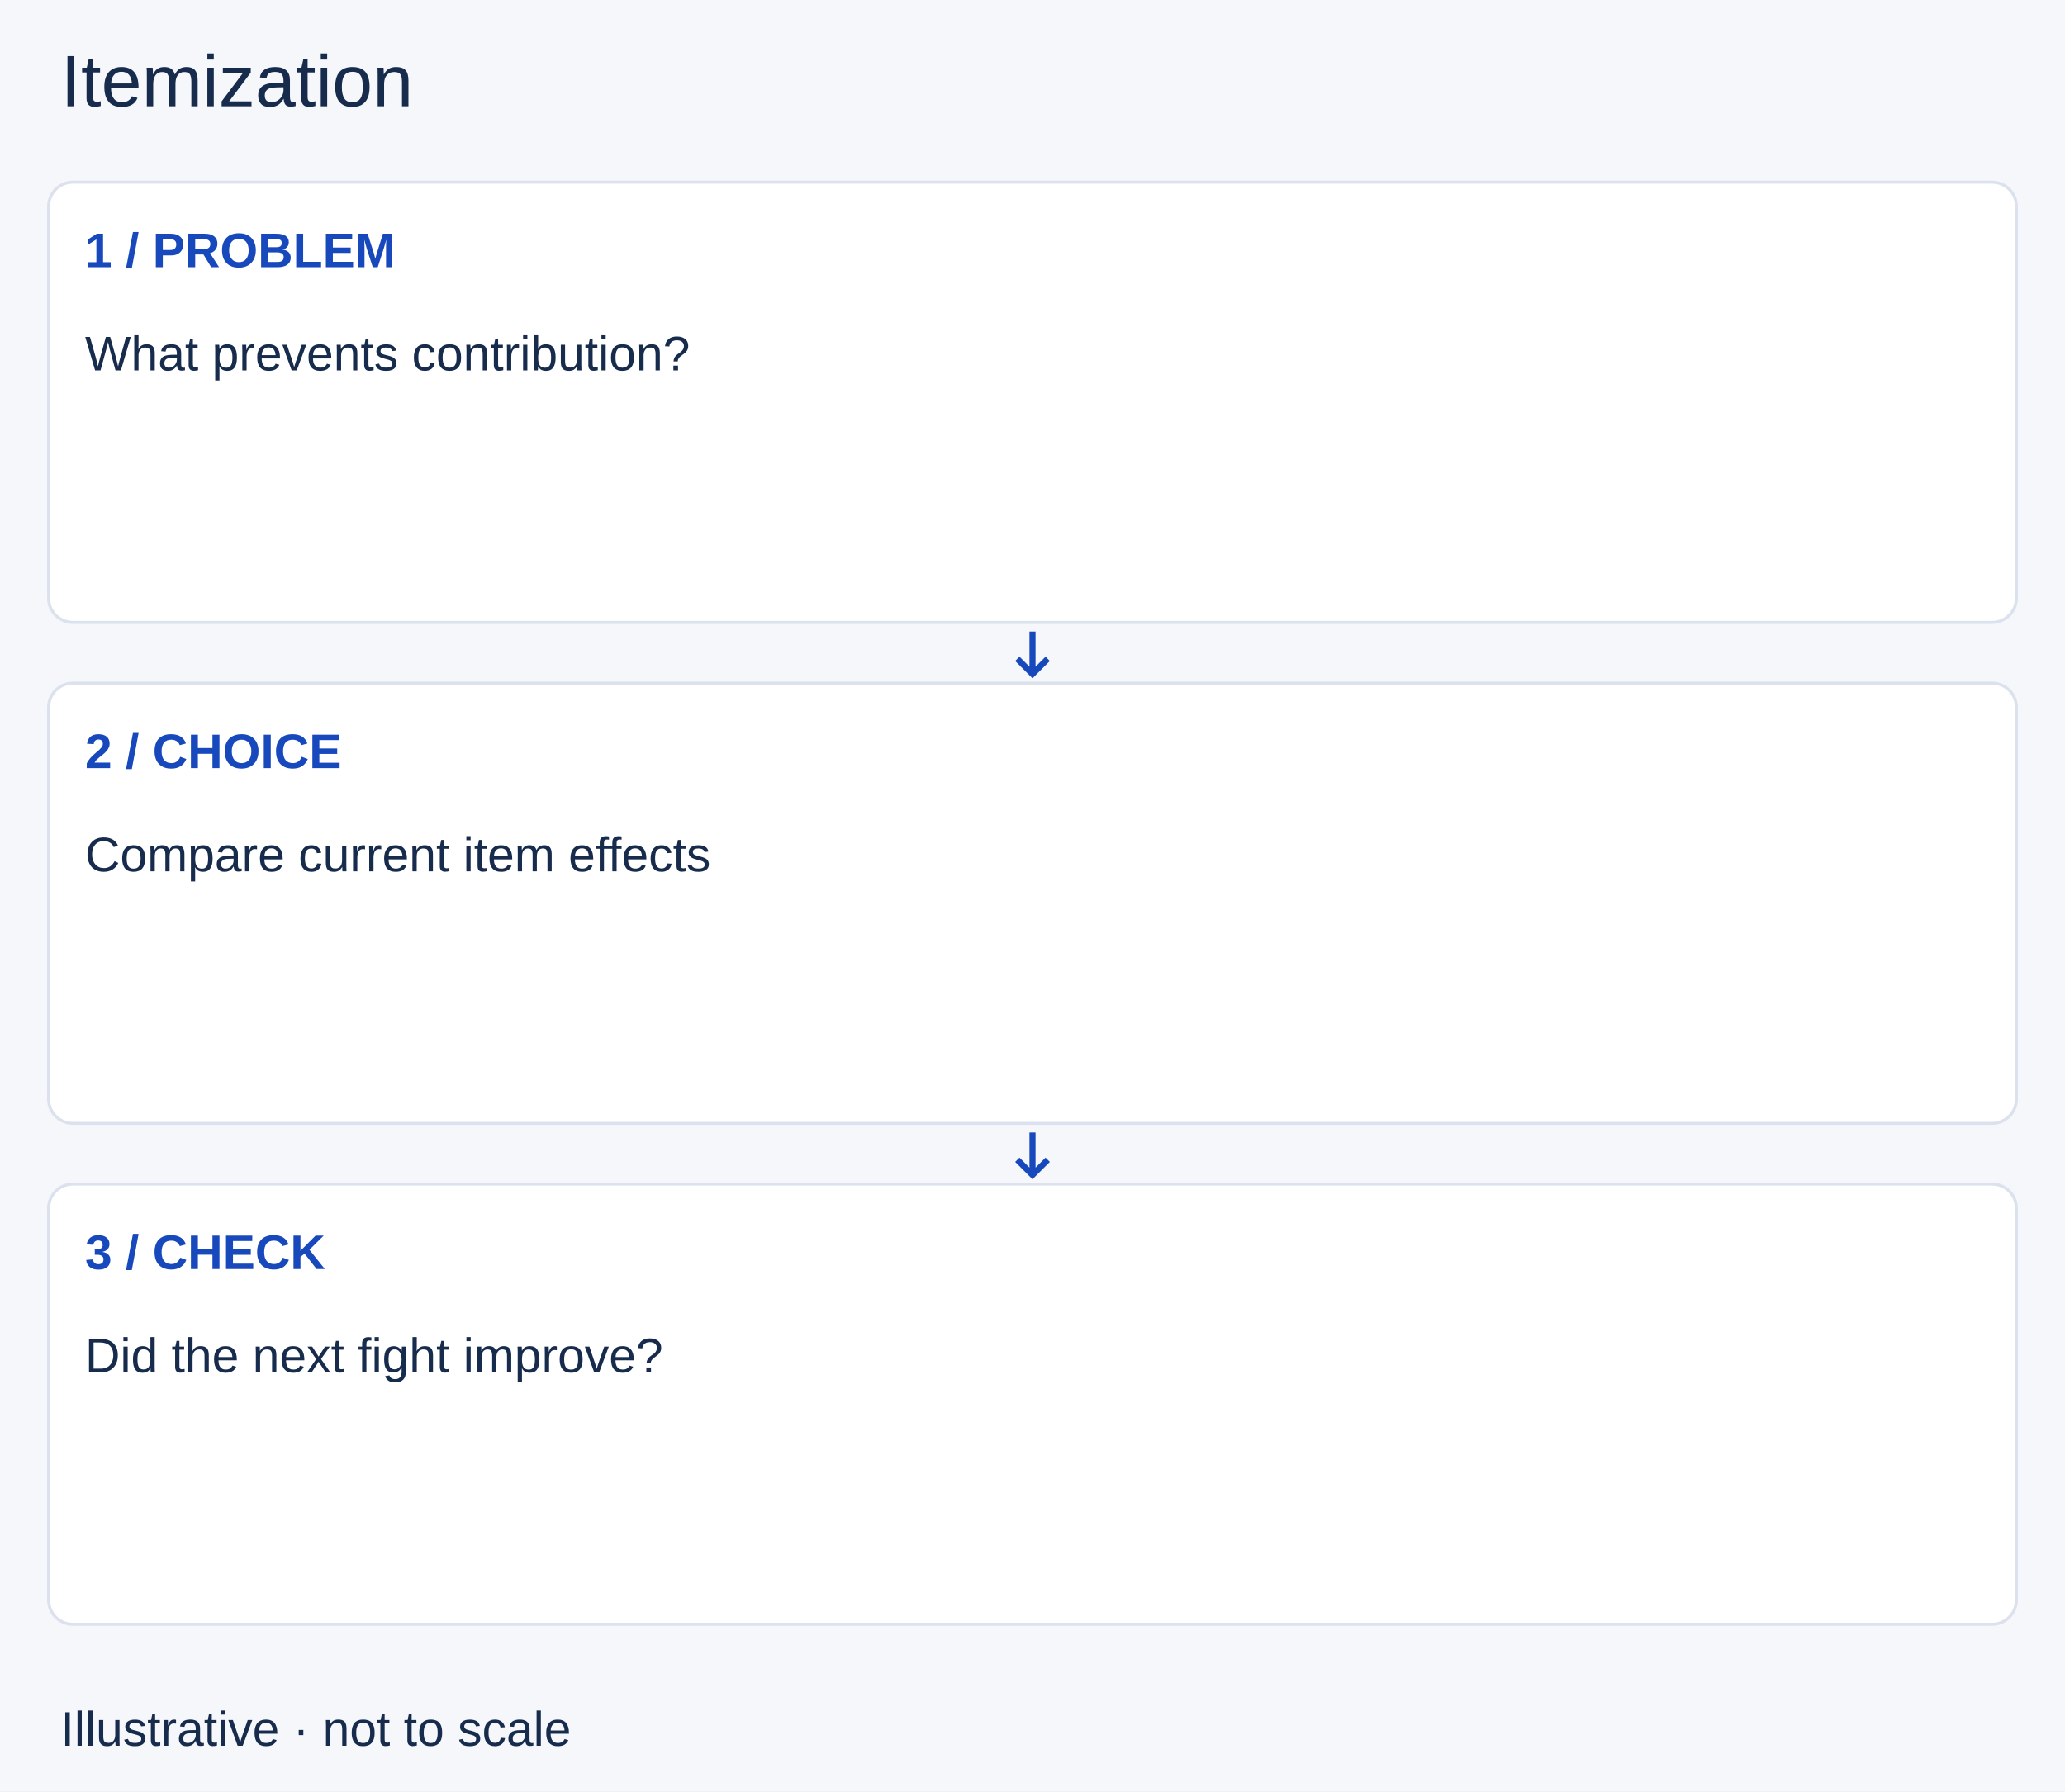
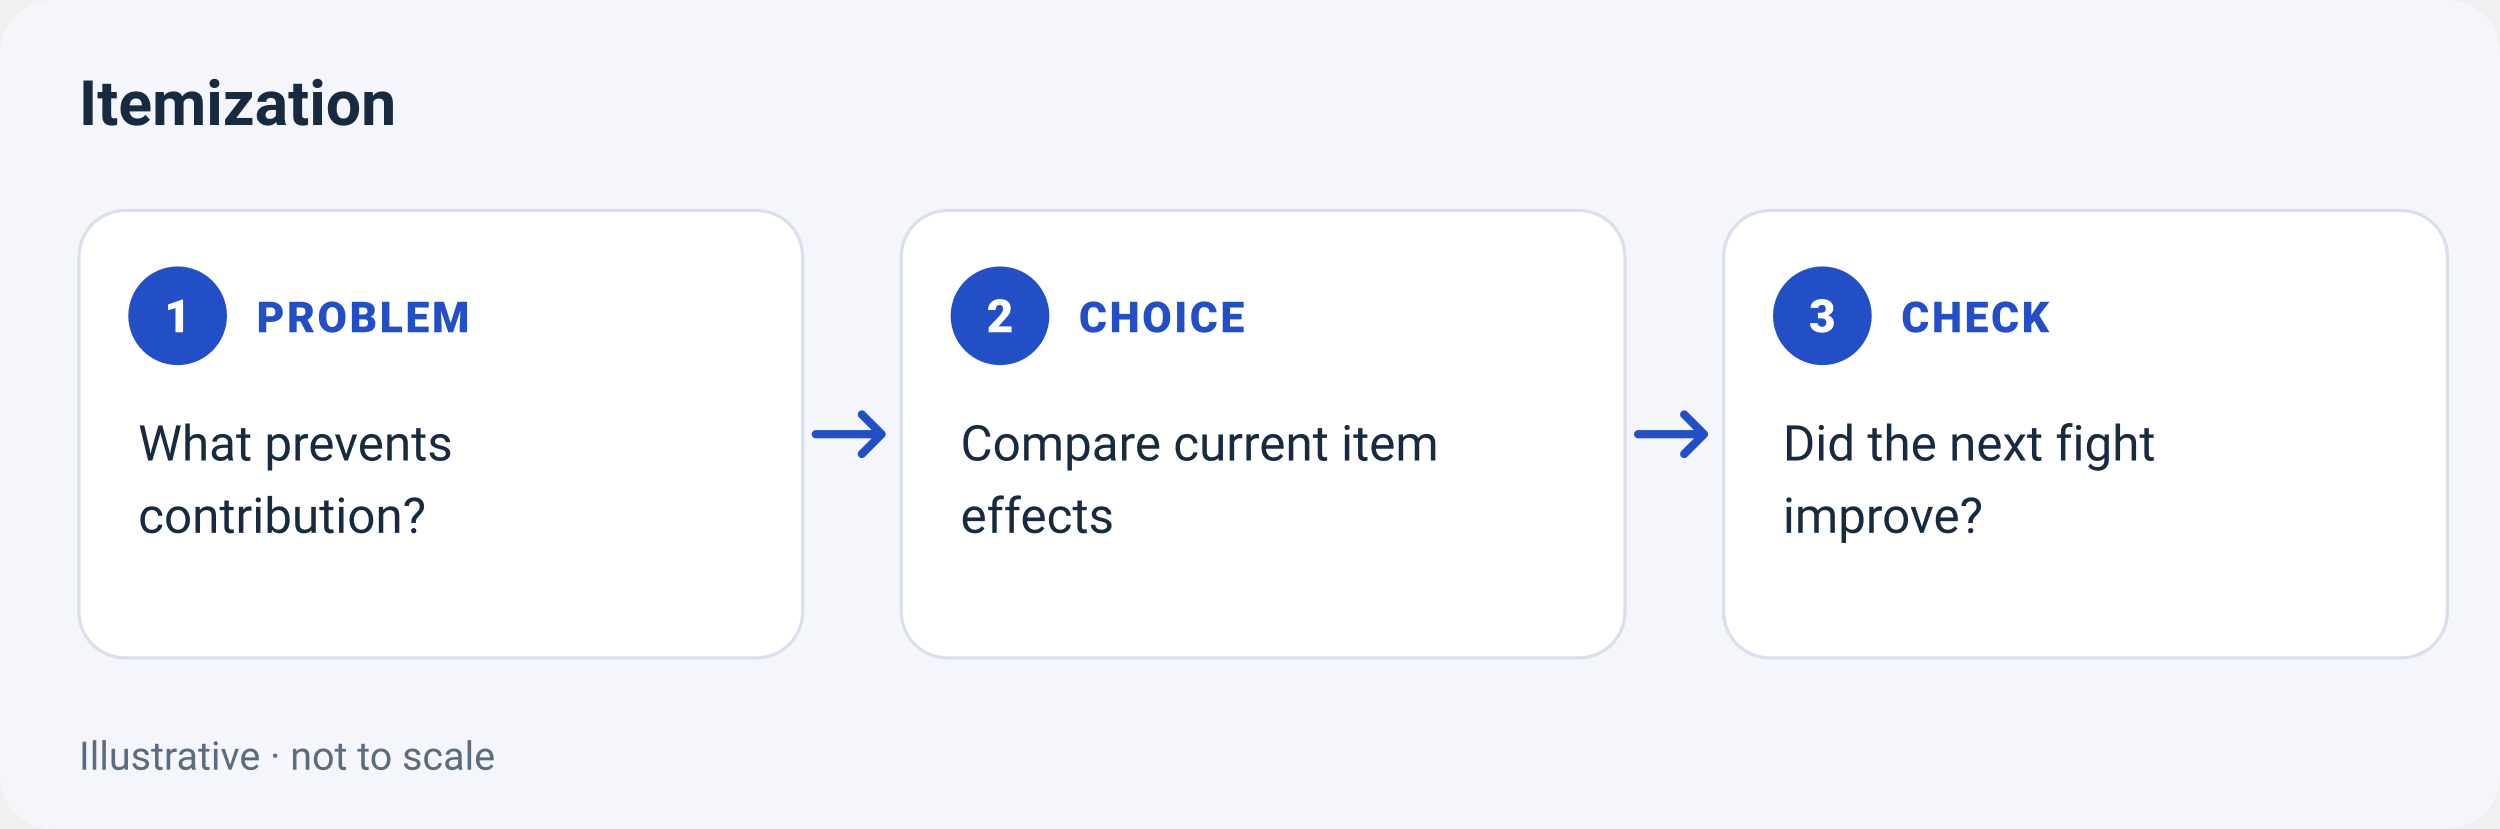
- <svg xmlns="http://www.w3.org/2000/svg" width="680" height="590" viewBox="0 0 680 590" role="img" aria-labelledby="title desc">
-   <rect width="100%" height="100%" fill="#f5f7fb" />
-   <style>text{font-family:Arial,sans-serif;fill:#172b4d;font-size:16px}.label{fill:#1749bd;font-weight:bold}</style>
-   <text x="20" y="35" style="font-size:24px">Itemization</text>
-   <rect x="16" y="60" width="648" height="145" rx="8" fill="white" stroke="#dce2ed" />
-   <text x="28" y="88" class="label">1 / PROBLEM</text>
-   <text x="28" y="122">What prevents contribution?</text>
-   <path d="M340 208v14m-5 -5l5 5 5 -5" stroke="#1749bd" stroke-width="2" fill="none" />
-   <rect x="16" y="225" width="648" height="145" rx="8" fill="white" stroke="#dce2ed" />
-   <text x="28" y="253" class="label">2 / CHOICE</text>
-   <text x="28" y="287">Compare current item effects</text>
-   <path d="M340 373v14m-5 -5l5 5 5 -5" stroke="#1749bd" stroke-width="2" fill="none" />
-   <rect x="16" y="390" width="648" height="145" rx="8" fill="white" stroke="#dce2ed" />
-   <text x="28" y="418" class="label">3 / CHECK</text>
-   <text x="28" y="452">Did the next fight improve?</text>
-   <text x="20" y="575">Illustrative · not to scale</text>
-   <style>@media(prefers-color-scheme:dark){text{fill:#ededed}.label{fill:#9abaff}[fill="#f5f7fb"]{fill:#191919}[stroke="#f5f7fb"]{stroke:#191919}[fill="#ffffff"]{fill:#222222}[stroke="#ffffff"]{stroke:#222222}[fill="#fff"]{fill:#222222}[stroke="#fff"]{stroke:#222222}[fill="white"]{fill:#222222}[stroke="white"]{stroke:#222222}[fill="#dee5f3"]{fill:#2c2c2c}[stroke="#dee5f3"]{stroke:#2c2c2c}[fill="#172b4d"]{fill:#ededed}[stroke="#172b4d"]{stroke:#ededed}[fill="#405574"]{fill:#b5b5b5}[stroke="#405574"]{stroke:#b5b5b5}[fill="#1749bd"]{fill:#9abaff}[stroke="#1749bd"]{stroke:#9abaff}[fill="#dce2ed"]{fill:#424242}[stroke="#dce2ed"]{stroke:#424242}[fill="#78869c"]{fill:#777777}[stroke="#78869c"]{stroke:#777777}}</style>
+ <svg xmlns="http://www.w3.org/2000/svg" width="760" height="252" viewBox="0 0 760 252" role="img" aria-labelledby="title desc">
+   <style>.bg{fill:#f4f6fb}.card{fill:#fff;stroke:#d9e0ec}.num{fill:#224fc5}.numt{fill:#fff;font-weight:800}.lab{fill:#224fc5;font-weight:800;letter-spacing:.06em}.t{fill:#182a40}.lead{fill:#182a40;font-weight:650}.muted{fill:#5b6b80}.arrow{stroke:#224fc5;fill:none}text{font-family:system-ui,-apple-system,"Segoe UI",Roboto,sans-serif}@media(prefers-color-scheme:dark){.bg{fill:#171717}.card{fill:#202020;stroke:#3a3a3a}.num{fill:#9abaff}.numt{fill:#111}.lab{fill:#9abaff}.t,.lead{fill:#ededed}.muted{fill:#a8a8a8}.arrow{stroke:#9abaff}}</style>
+   <rect class="bg" width="760" height="252" rx="16" />
+   <text x="24" y="38" class="lead" style="font-size:19px">Itemization</text>
+   <rect class="card" x="24" y="64" width="220" height="136" rx="14" />
+   <circle class="num" cx="54" cy="96" r="15" />
+   <text class="numt" x="54" y="101" text-anchor="middle" style="font-size:14px">1</text>
+   <text class="lab" x="78" y="101" style="font-size:13px">PROBLEM</text>
+   <text class="t" x="42" y="140" style="font-size:15px">What prevents</text>
+   <text class="t" x="42" y="162" style="font-size:15px">contribution?</text>
+   <path class="arrow" d="M248 132.0 h20 m-6 -6 l6 6 l-6 6" stroke-width="2.5" stroke-linecap="round" stroke-linejoin="round" />
+   <rect class="card" x="274" y="64" width="220" height="136" rx="14" />
+   <circle class="num" cx="304" cy="96" r="15" />
+   <text class="numt" x="304" y="101" text-anchor="middle" style="font-size:14px">2</text>
+   <text class="lab" x="328" y="101" style="font-size:13px">CHOICE</text>
+   <text class="t" x="292" y="140" style="font-size:15px">Compare current item</text>
+   <text class="t" x="292" y="162" style="font-size:15px">effects</text>
+   <path class="arrow" d="M498 132.0 h20 m-6 -6 l6 6 l-6 6" stroke-width="2.5" stroke-linecap="round" stroke-linejoin="round" />
+   <rect class="card" x="524" y="64" width="220" height="136" rx="14" />
+   <circle class="num" cx="554" cy="96" r="15" />
+   <text class="numt" x="554" y="101" text-anchor="middle" style="font-size:14px">3</text>
+   <text class="lab" x="578" y="101" style="font-size:13px">CHECK</text>
+   <text class="t" x="542" y="140" style="font-size:15px">Did the next fight</text>
+   <text class="t" x="542" y="162" style="font-size:15px">improve?</text>
+   <text class="muted" x="24" y="234" style="font-size:12px">Illustrative · not to scale</text>
</svg>
